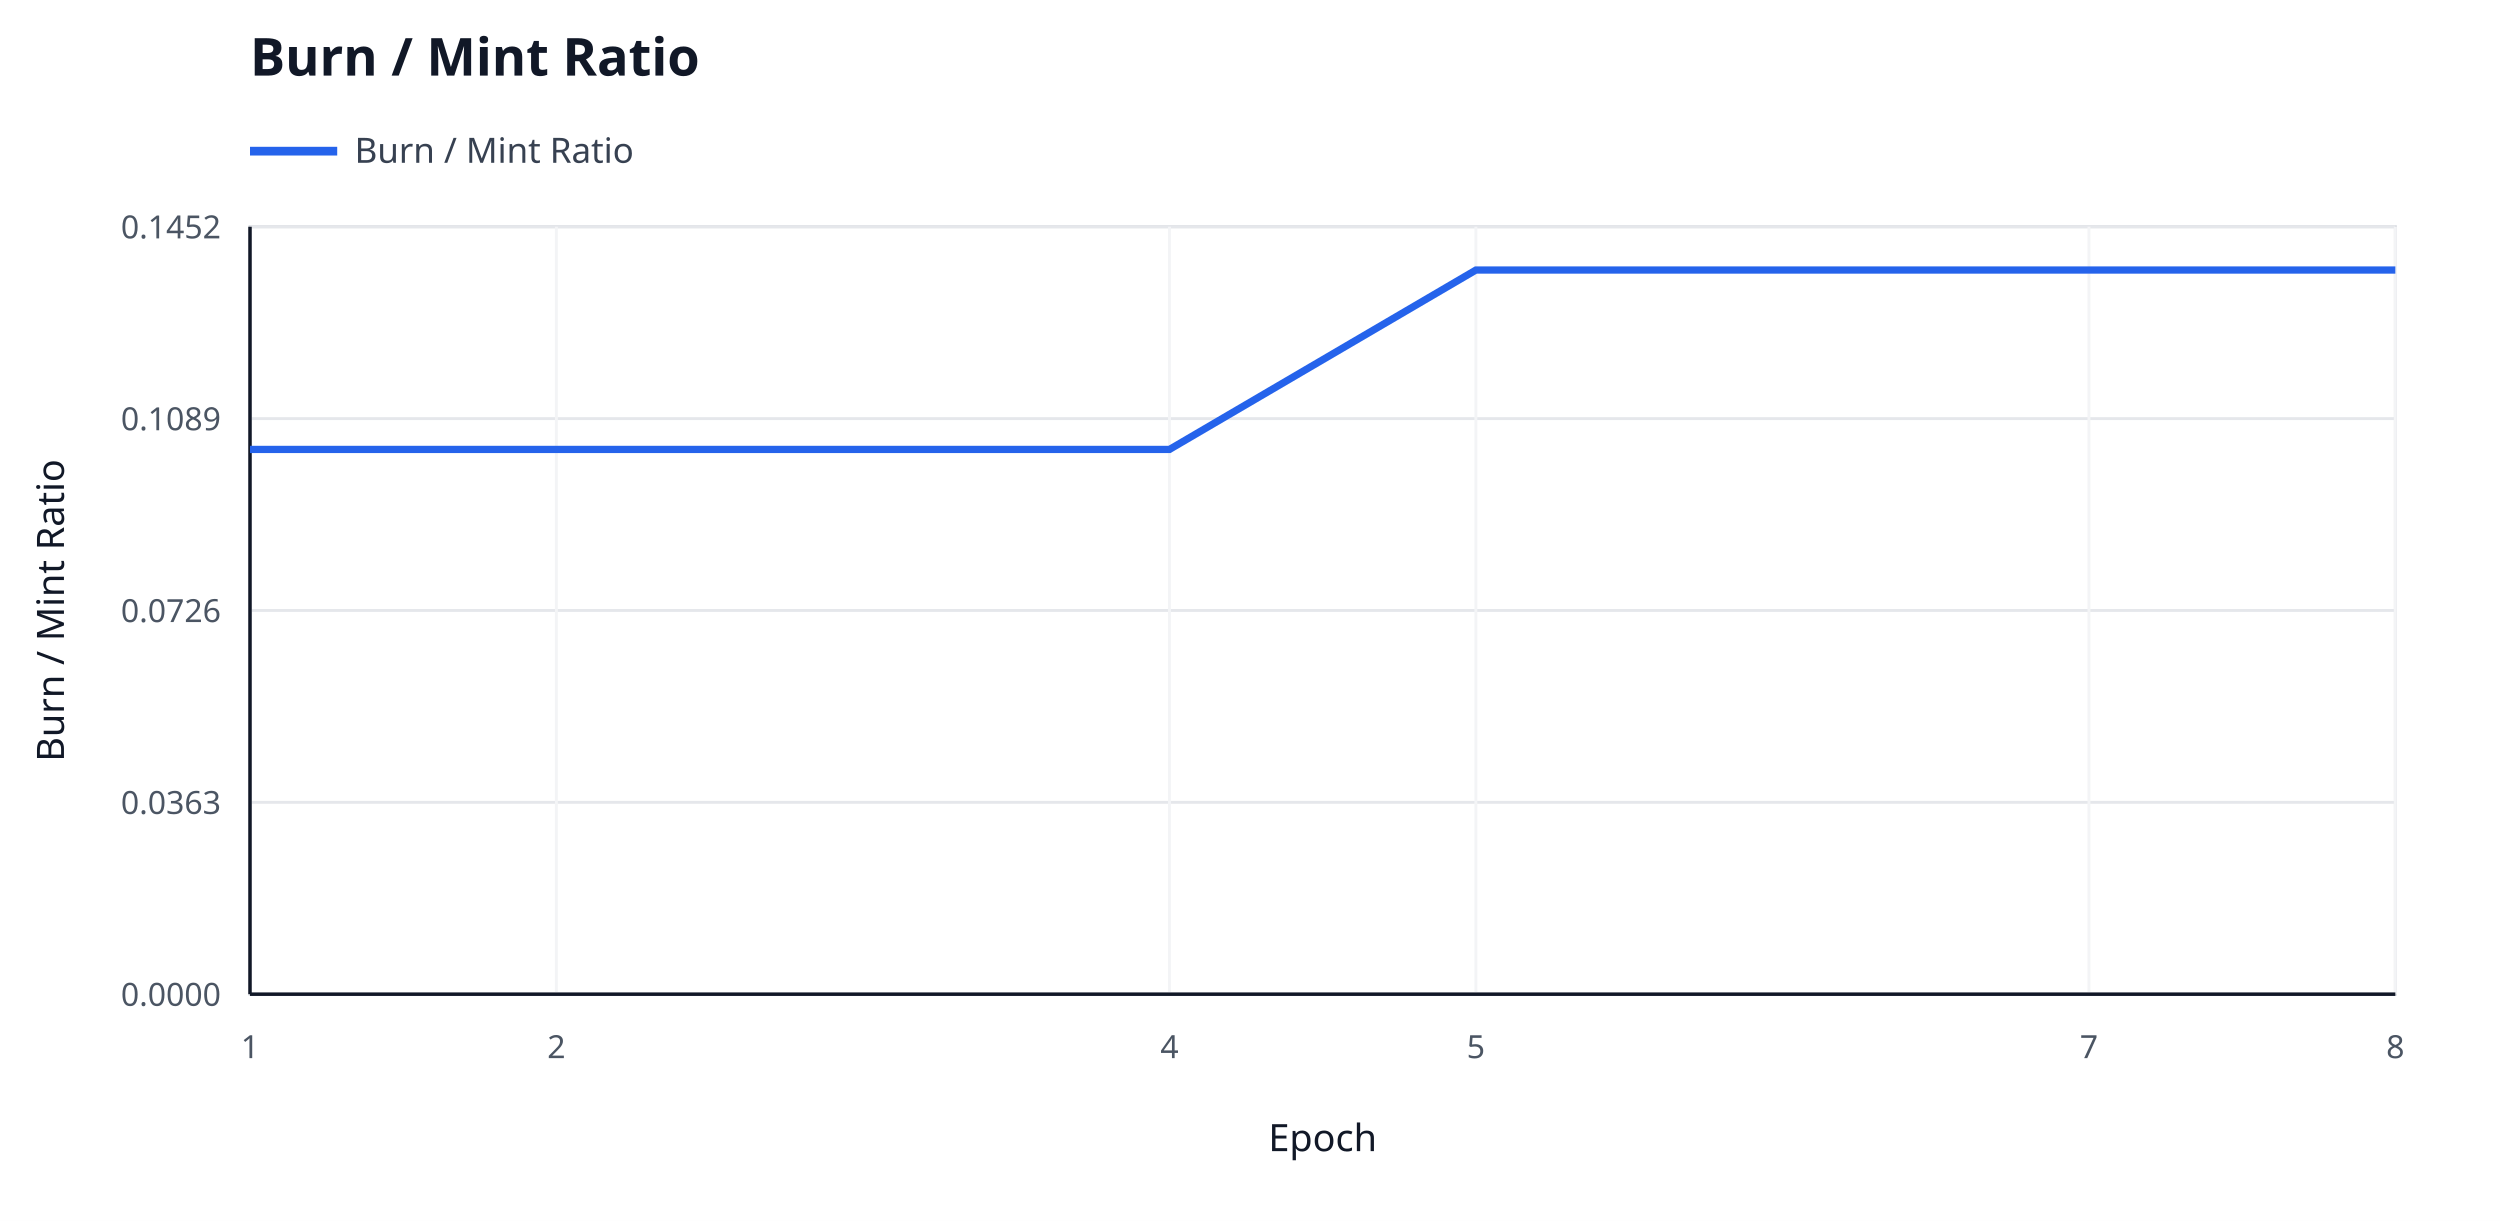
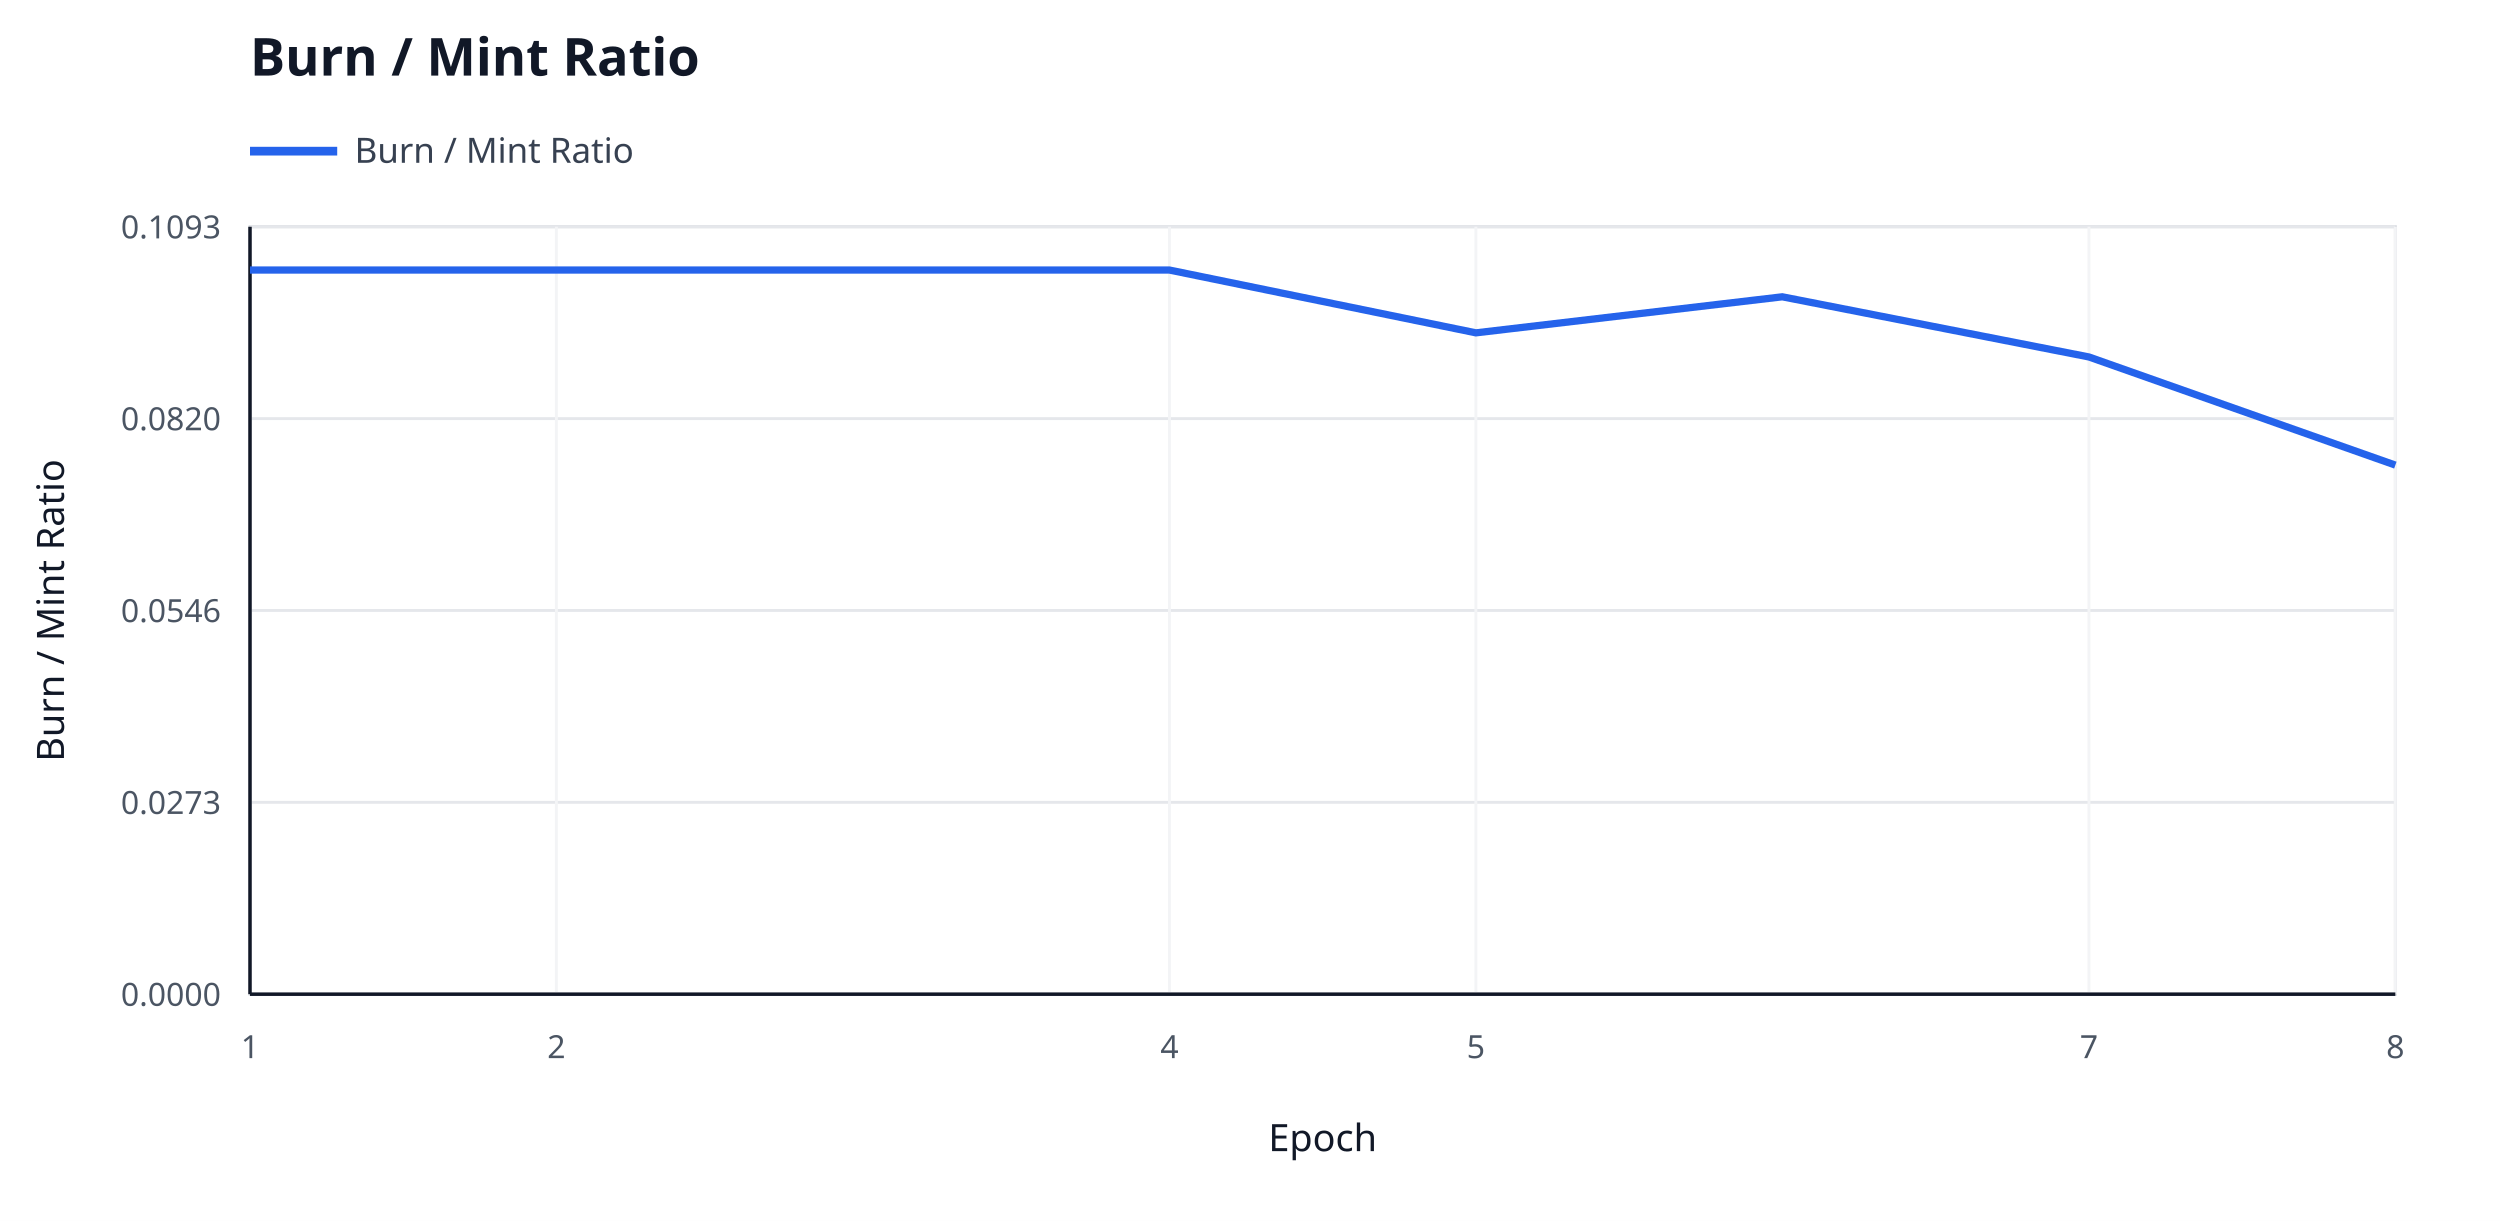
<svg xmlns="http://www.w3.org/2000/svg" width="860" height="420" viewBox="0 0 860 420">
  <rect width="100%" height="100%" fill="#ffffff" />
  <text x="86" y="26" font-family="sans-serif" font-size="18" font-weight="700" fill="#111827">Burn / Mint Ratio</text>
  <line x1="86" y1="52" x2="116" y2="52" stroke="#2563eb" stroke-width="3" />
  <text x="122" y="56" font-family="sans-serif" font-size="12" fill="#374151">Burn / Mint Ratio</text>
  <rect x="86" y="78" width="738" height="264" fill="#ffffff" stroke="#d1d5db" />
  <line x1="86" y1="342.0" x2="824" y2="342.0" stroke="#e5e7eb" stroke-width="1" />
  <text x="76" y="346.0" font-family="sans-serif" font-size="11" text-anchor="end" fill="#4b5563">0.0000</text>
  <line x1="86" y1="276.0" x2="824" y2="276.0" stroke="#e5e7eb" stroke-width="1" />
-   <text x="76" y="280.0" font-family="sans-serif" font-size="11" text-anchor="end" fill="#4b5563">0.0363</text>
+   <text x="76" y="280.0" font-family="sans-serif" font-size="11" text-anchor="end" fill="#4b5563">0.0273</text>
  <line x1="86" y1="210.0" x2="824" y2="210.0" stroke="#e5e7eb" stroke-width="1" />
-   <text x="76" y="214.0" font-family="sans-serif" font-size="11" text-anchor="end" fill="#4b5563">0.0726</text>
+   <text x="76" y="214.0" font-family="sans-serif" font-size="11" text-anchor="end" fill="#4b5563">0.0546</text>
  <line x1="86" y1="144.0" x2="824" y2="144.0" stroke="#e5e7eb" stroke-width="1" />
-   <text x="76" y="148.0" font-family="sans-serif" font-size="11" text-anchor="end" fill="#4b5563">0.1089</text>
+   <text x="76" y="148.0" font-family="sans-serif" font-size="11" text-anchor="end" fill="#4b5563">0.0820</text>
  <line x1="86" y1="78.0" x2="824" y2="78.0" stroke="#e5e7eb" stroke-width="1" />
-   <text x="76" y="82.0" font-family="sans-serif" font-size="11" text-anchor="end" fill="#4b5563">0.1452</text>
+   <text x="76" y="82.0" font-family="sans-serif" font-size="11" text-anchor="end" fill="#4b5563">0.1093</text>
  <line x1="86.0" y1="78" x2="86.0" y2="342" stroke="#f3f4f6" stroke-width="1" />
  <text x="86.0" y="364" font-family="sans-serif" font-size="11" text-anchor="middle" fill="#4b5563">1</text>
  <line x1="191.4" y1="78" x2="191.4" y2="342" stroke="#f3f4f6" stroke-width="1" />
  <text x="191.4" y="364" font-family="sans-serif" font-size="11" text-anchor="middle" fill="#4b5563">2</text>
  <line x1="402.3" y1="78" x2="402.3" y2="342" stroke="#f3f4f6" stroke-width="1" />
  <text x="402.3" y="364" font-family="sans-serif" font-size="11" text-anchor="middle" fill="#4b5563">4</text>
  <line x1="507.7" y1="78" x2="507.7" y2="342" stroke="#f3f4f6" stroke-width="1" />
  <text x="507.7" y="364" font-family="sans-serif" font-size="11" text-anchor="middle" fill="#4b5563">5</text>
  <line x1="718.6" y1="78" x2="718.6" y2="342" stroke="#f3f4f6" stroke-width="1" />
  <text x="718.6" y="364" font-family="sans-serif" font-size="11" text-anchor="middle" fill="#4b5563">7</text>
  <line x1="824.0" y1="78" x2="824.0" y2="342" stroke="#f3f4f6" stroke-width="1" />
  <text x="824.0" y="364" font-family="sans-serif" font-size="11" text-anchor="middle" fill="#4b5563">8</text>
  <line x1="86" y1="342" x2="824" y2="342" stroke="#111827" stroke-width="1.2" />
  <line x1="86" y1="78" x2="86" y2="342" stroke="#111827" stroke-width="1.2" />
  <text x="455.0" y="396" font-family="sans-serif" font-size="13" text-anchor="middle" fill="#111827">Epoch</text>
  <text transform="translate(22 210.0) rotate(-90)" font-family="sans-serif" font-size="13" text-anchor="middle" fill="#111827">Burn / Mint Ratio</text>
-   <polyline fill="none" stroke="#2563eb" stroke-width="2.5" points="86.0,154.6 191.4,154.6 296.9,154.6 402.3,154.6 507.7,92.9 613.1,92.9 718.6,92.9 824.0,92.9" />
+   <polyline fill="none" stroke="#2563eb" stroke-width="2.5" points="86.0,92.9 191.4,92.9 296.9,92.9 402.3,92.9 507.7,114.5 613.1,102.1 718.6,122.8 824.0,160.0" />
</svg>
